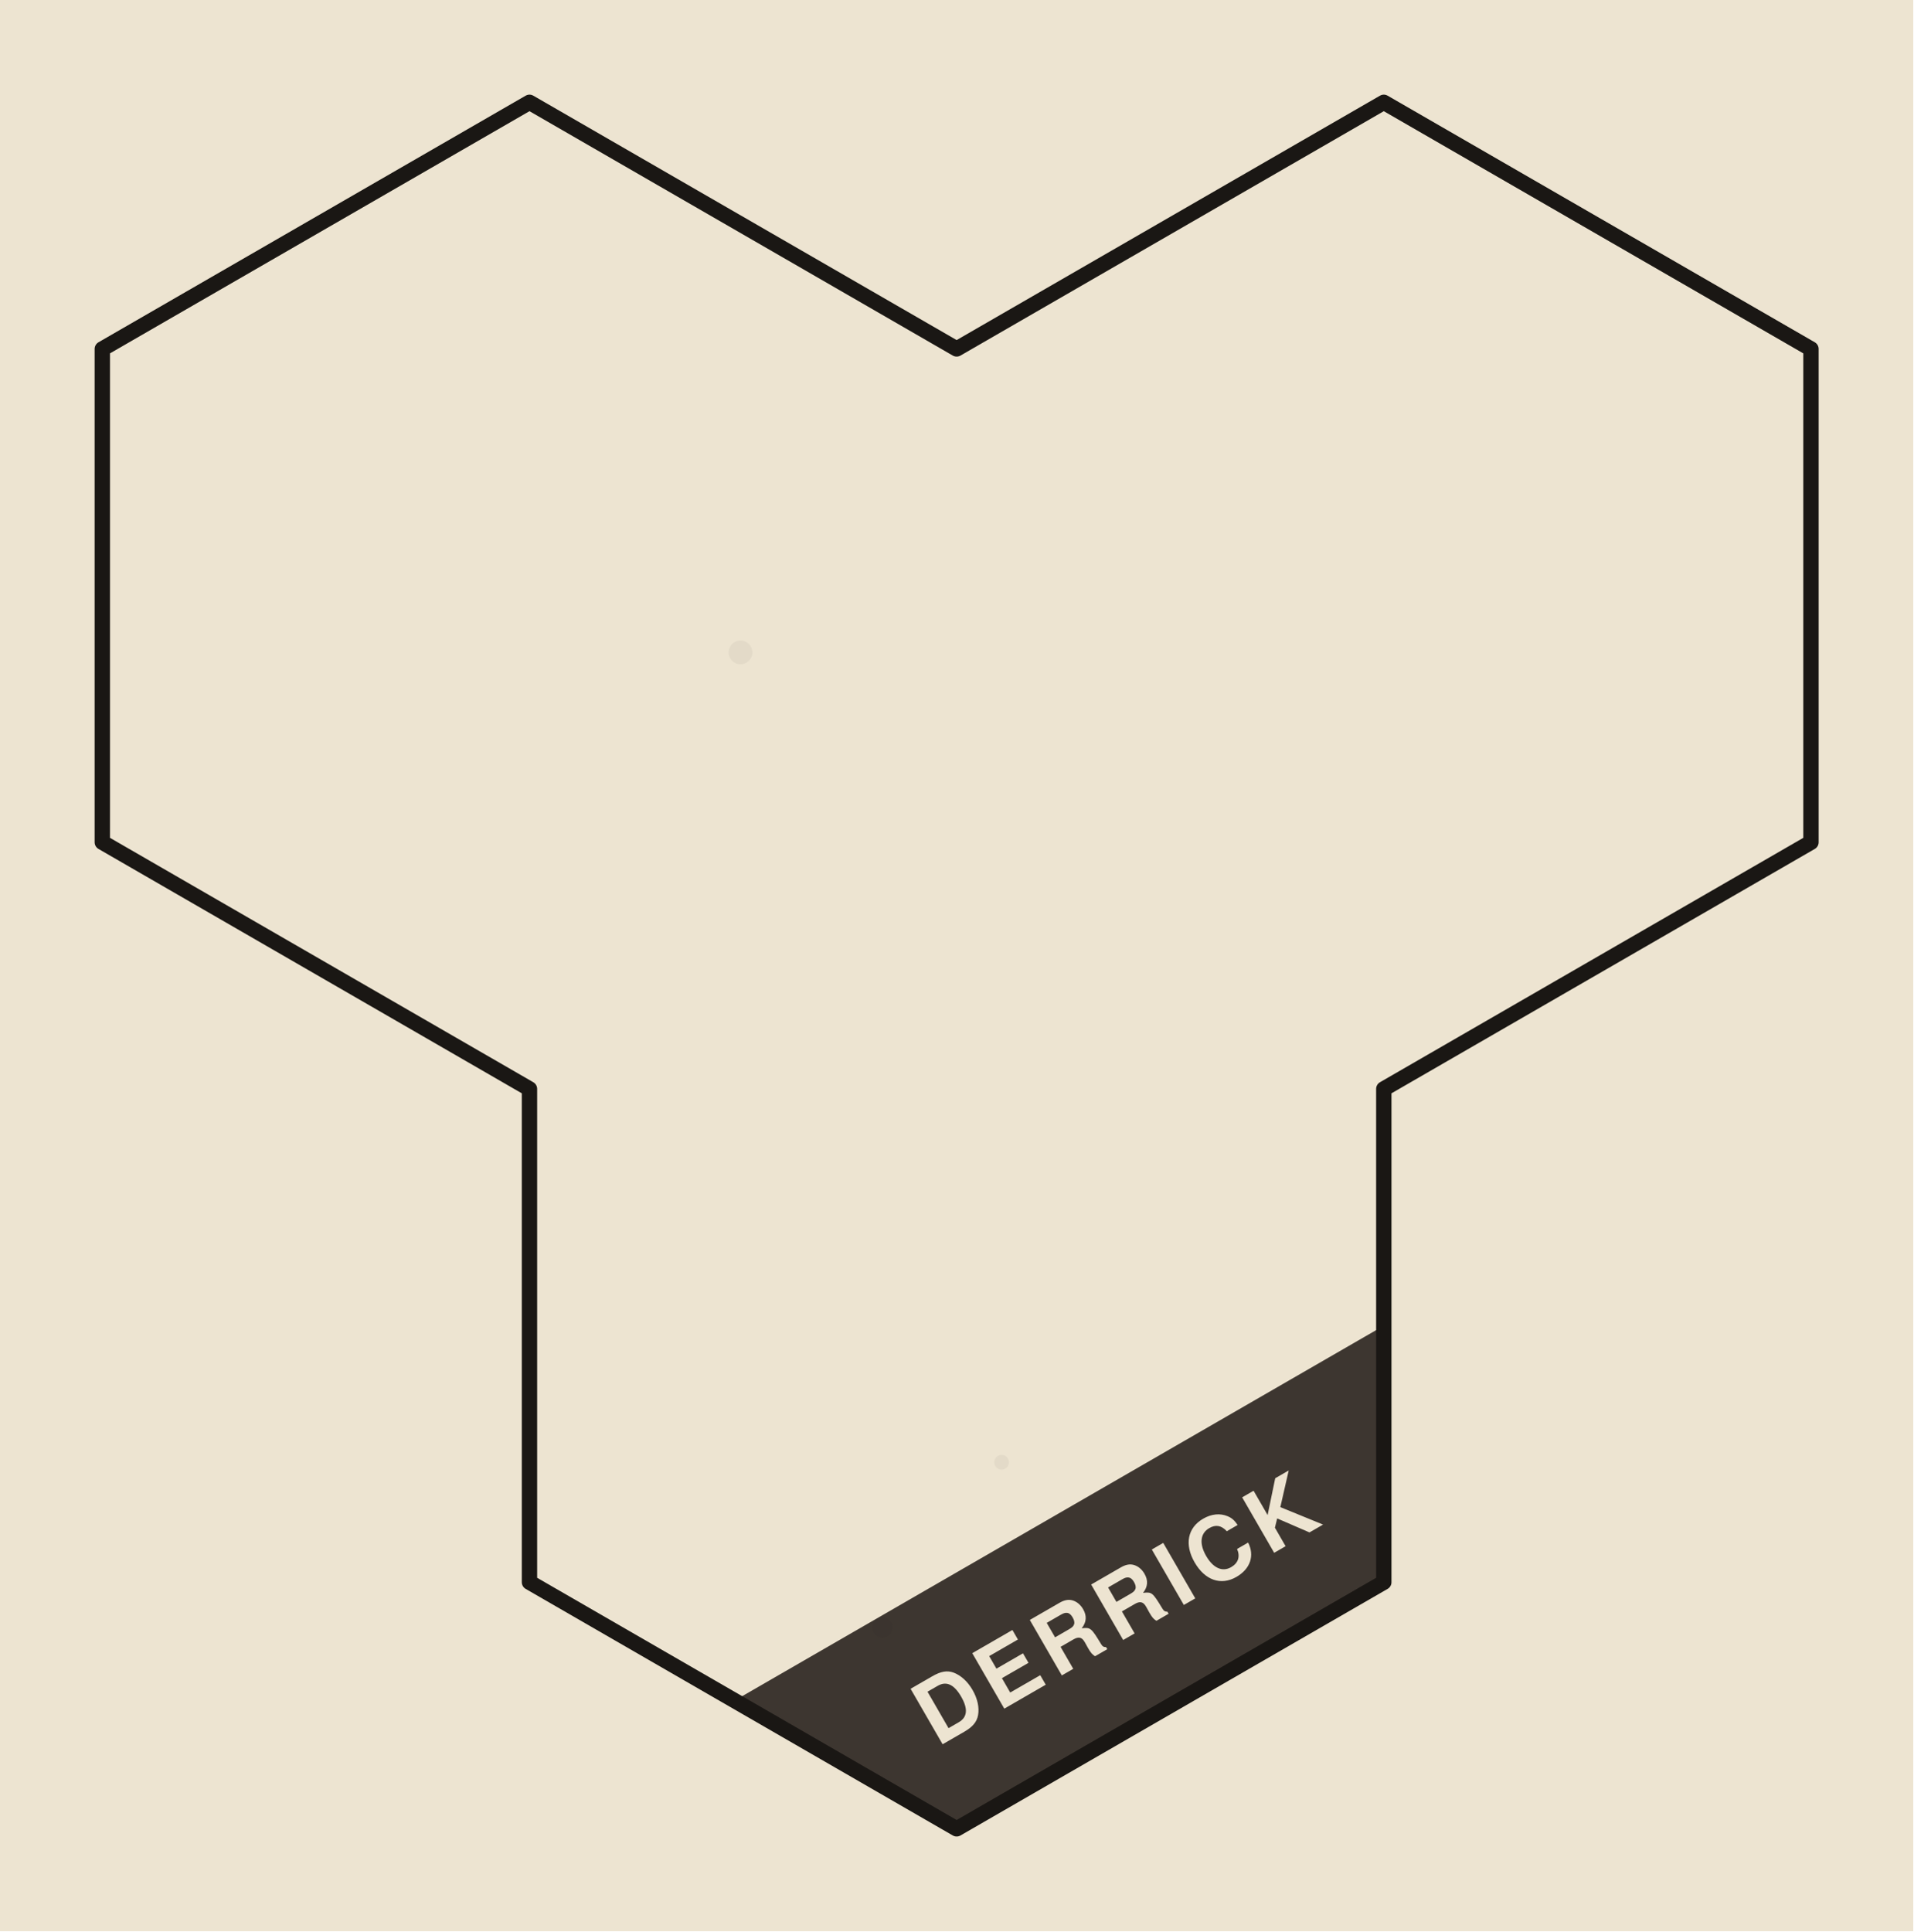
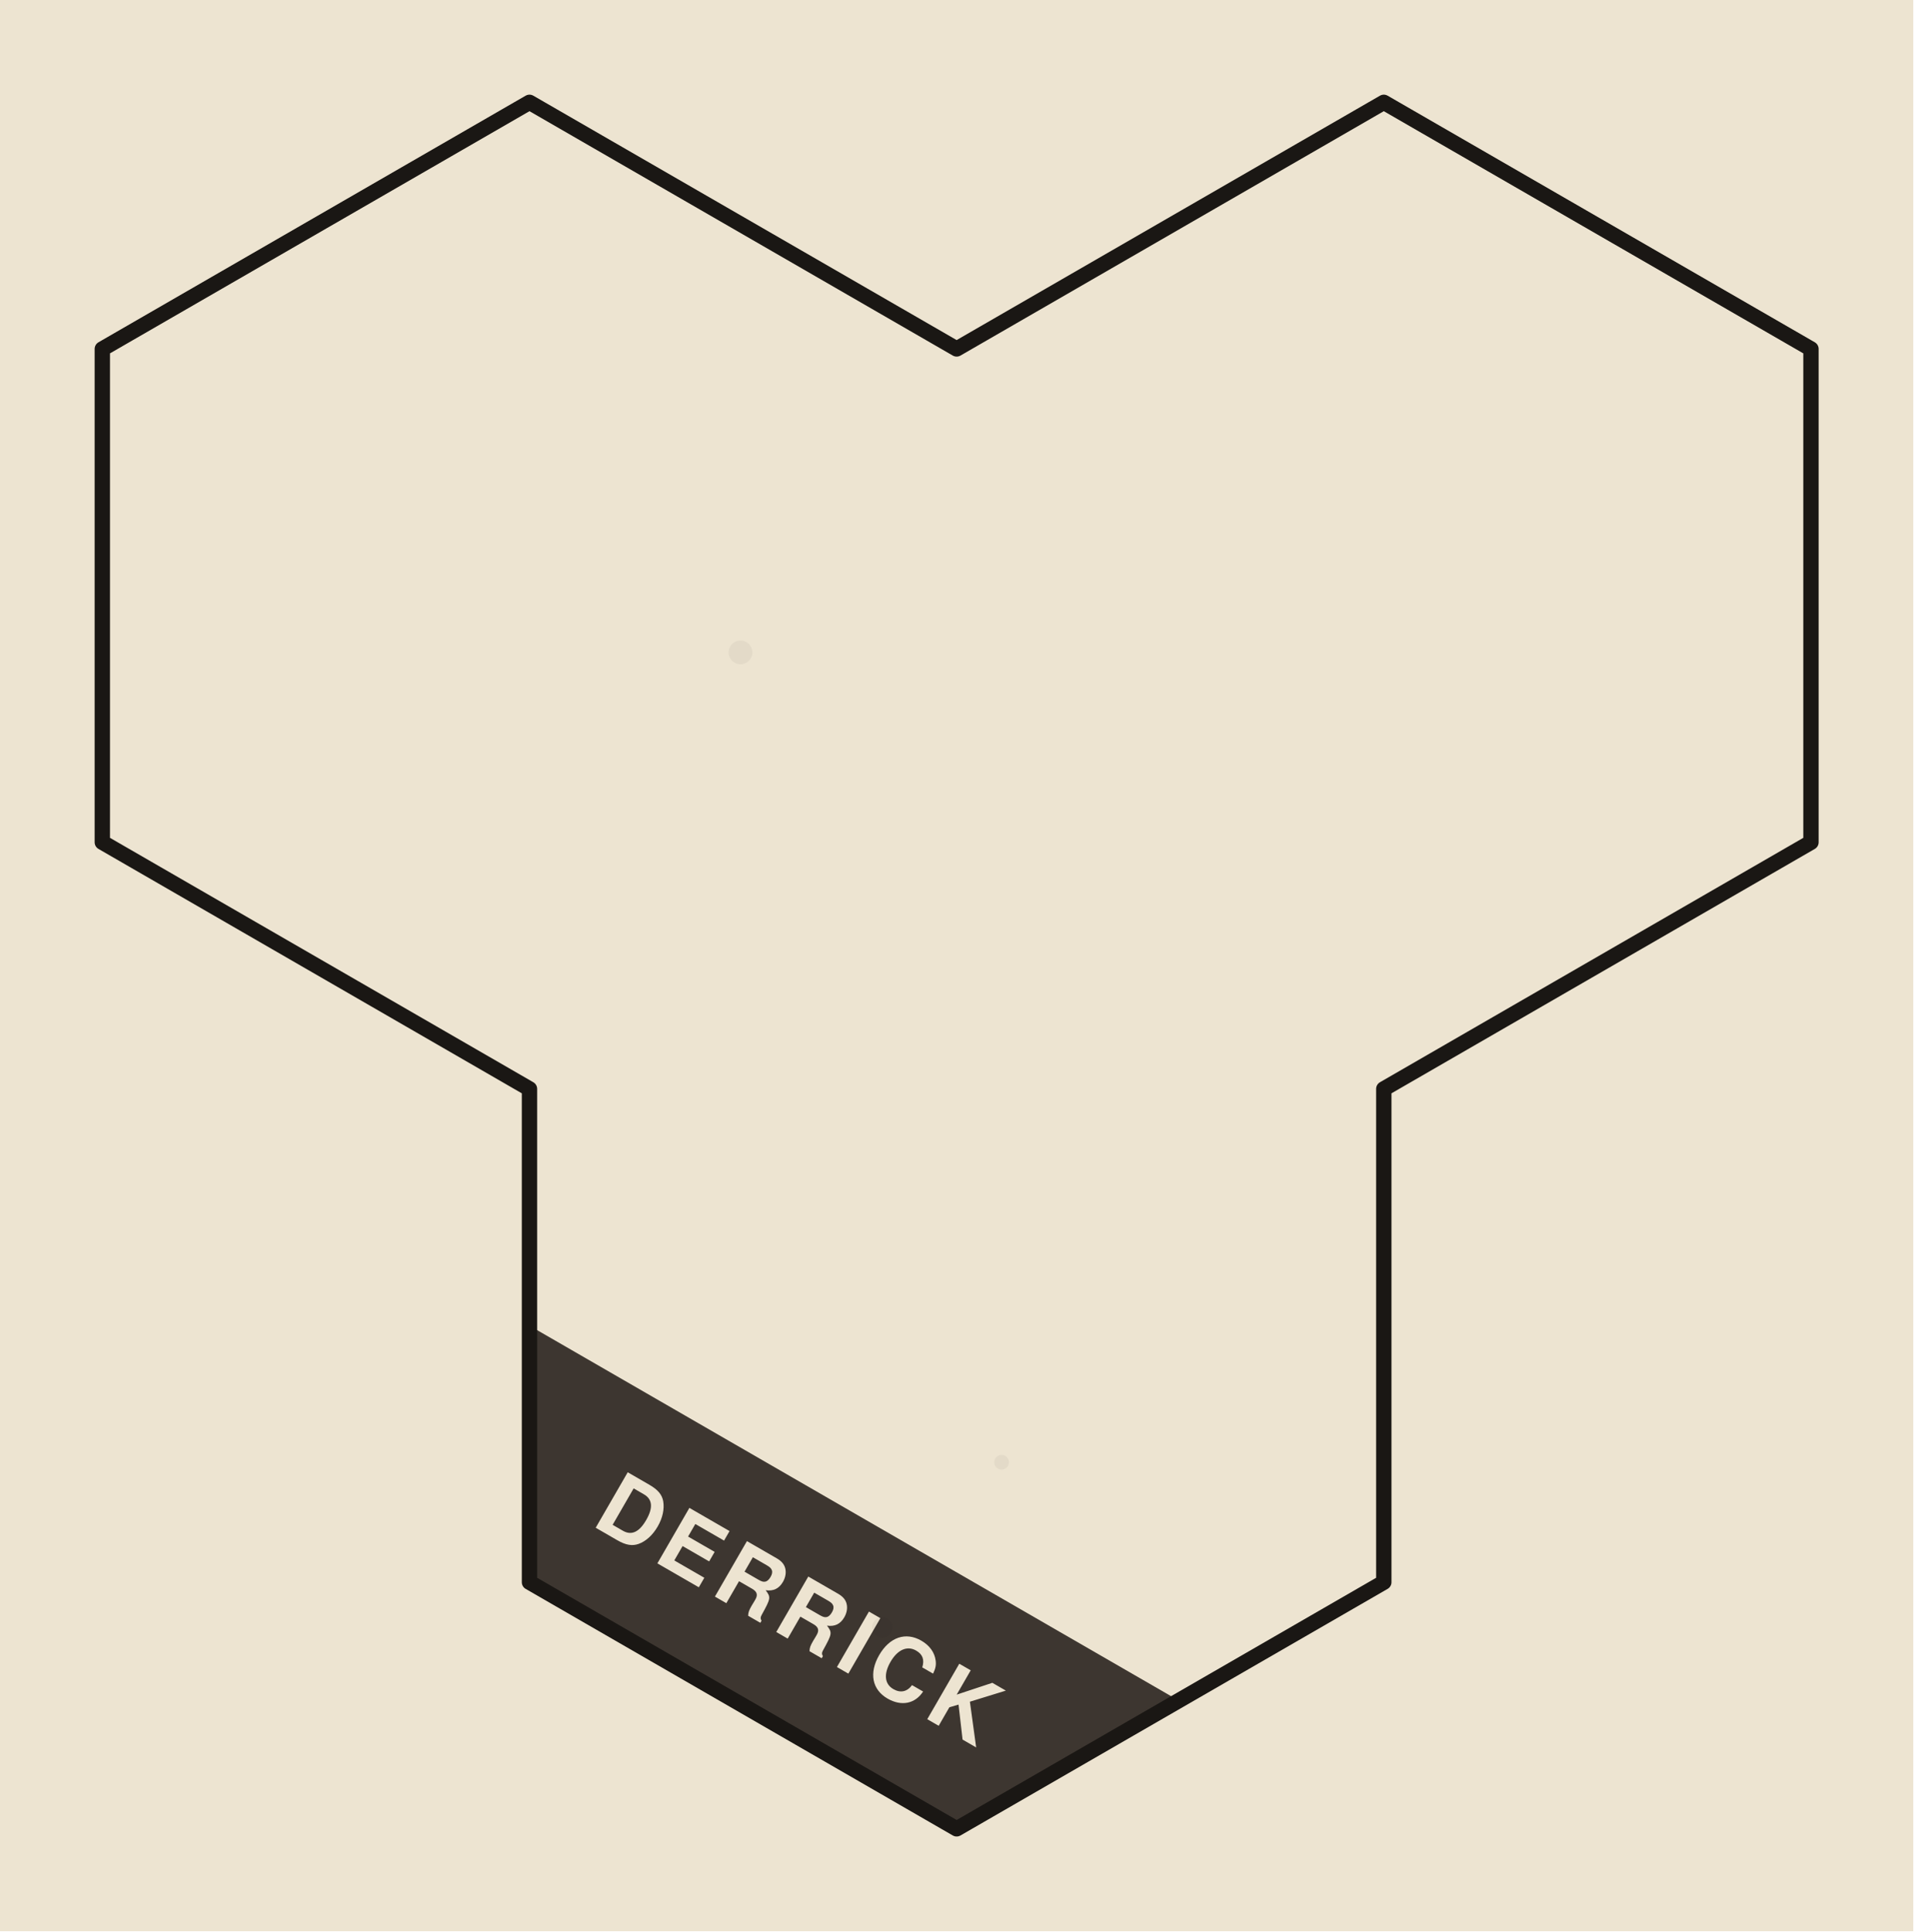
<svg xmlns="http://www.w3.org/2000/svg" viewBox="0 0 299.2 301.97" width="299.2" height="301.97" font-family="Georgia, 'Iowan Old Style', 'Times New Roman', serif">
  <defs>
    <clipPath id="cut-tile-oil-derrick">
      <path d="M 0,-77.13 L 66.8,-38.57 L 66.8,38.57 L 0,77.13 L -66.8,38.57 L -66.8,-38.57 Z" transform="translate(82.8 93.13)" />
      <path d="M 133.6,-77.13 L 200.4,-38.57 L 200.4,38.57 L 133.6,77.13 L 66.8,38.57 L 66.8,-38.57 Z" transform="translate(82.8 93.13)" />
      <path d="M 66.8,38.57 L 133.6,77.13 L 133.6,154.27 L 66.8,192.83 L 0,154.27 L 0,77.13 Z" transform="translate(82.8 93.13)" />
    </clipPath>
  </defs>
  <g id="wash">
    <rect x="0" y="0" width="299.2" height="301.97" fill="#EDE4D1" />
    <g clip-path="url(#cut-tile-oil-derrick)">
    
  </g>
  </g>
  <g id="ink" fill="#1A1714">
    <g clip-path="url(#cut-tile-oil-derrick)">
-       <path d="M 149.6,285.97 L 216.4,247.4 L 216.4,207.29 L 114.86,265.91 Z" fill="#3D3630" />
-       <g transform="rotate(-30 174.32 251.64)">
-         <text x="174.32" y="256.45" font-size="13.73" text-anchor="middle" font-family="Helvetica, Arial, sans-serif" font-weight="bold" letter-spacing="1.22" fill="#EDE4D1">DERRICK</text>
+       <path d="M 82.8,247.4 L 149.6,285.97 L 184.34,265.91 L 82.8,207.29 Z" fill="#3D3630" />
+       <g transform="rotate(30 124.88 251.64)">
+         <text x="124.88" y="256.45" font-size="13.73" text-anchor="middle" font-family="Helvetica, Arial, sans-serif" font-weight="bold" letter-spacing="1.22" fill="#EDE4D1">DERRICK</text>
      </g>
    </g>
    <path d="M 0,-77.13 L 66.8,-38.57 L 133.6,-77.13 L 200.4,-38.57 L 200.4,38.57 L 133.6,77.13 L 133.6,154.27 L 66.8,192.83 L 0,154.27 L 0,77.13 L -66.8,38.57 L -66.8,-38.57 Z" transform="translate(82.8 93.13)" fill="none" stroke="#1A1714" stroke-width="2.4" stroke-linejoin="round" />
  </g>
  <g id="grime" clip-path="url(#cut-tile-oil-derrick)">
    <g fill="#1A1714" opacity="0.05">
      <circle cx="99.49" cy="265.89" r="1.18" />
      <circle cx="137.99" cy="254.48" r="1.62" />
      <circle cx="156.63" cy="228.64" r="1.15" />
      <circle cx="50.43" cy="199.8" r="1.98" />
      <circle cx="115.8" cy="102.01" r="1.86" />
    </g>
  </g>
</svg>
